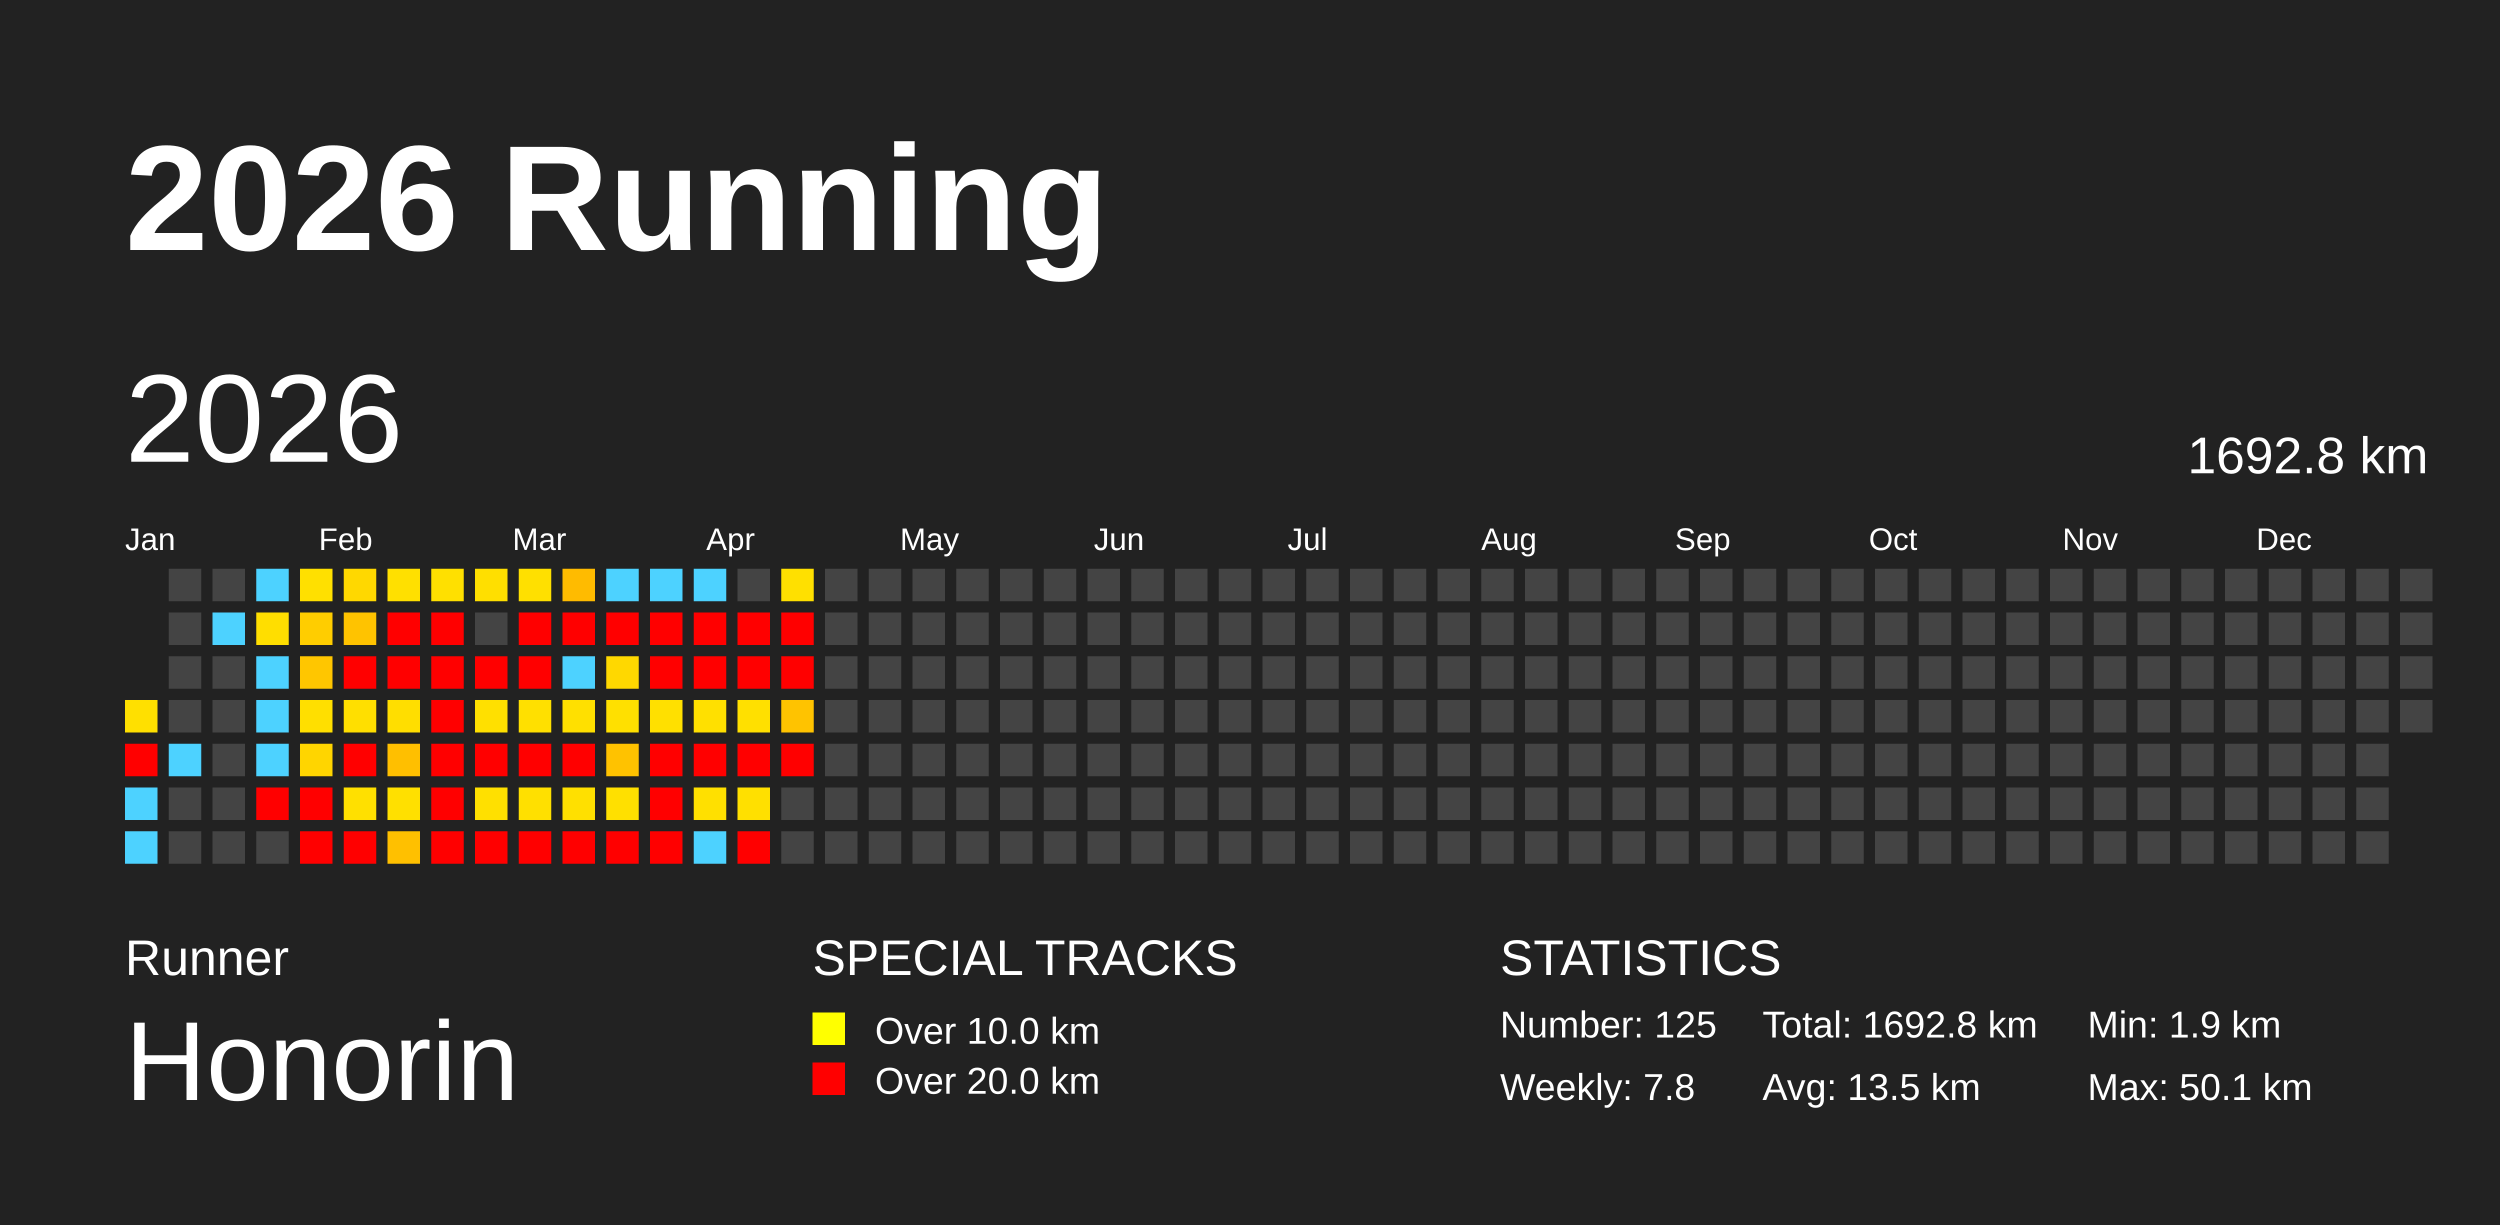
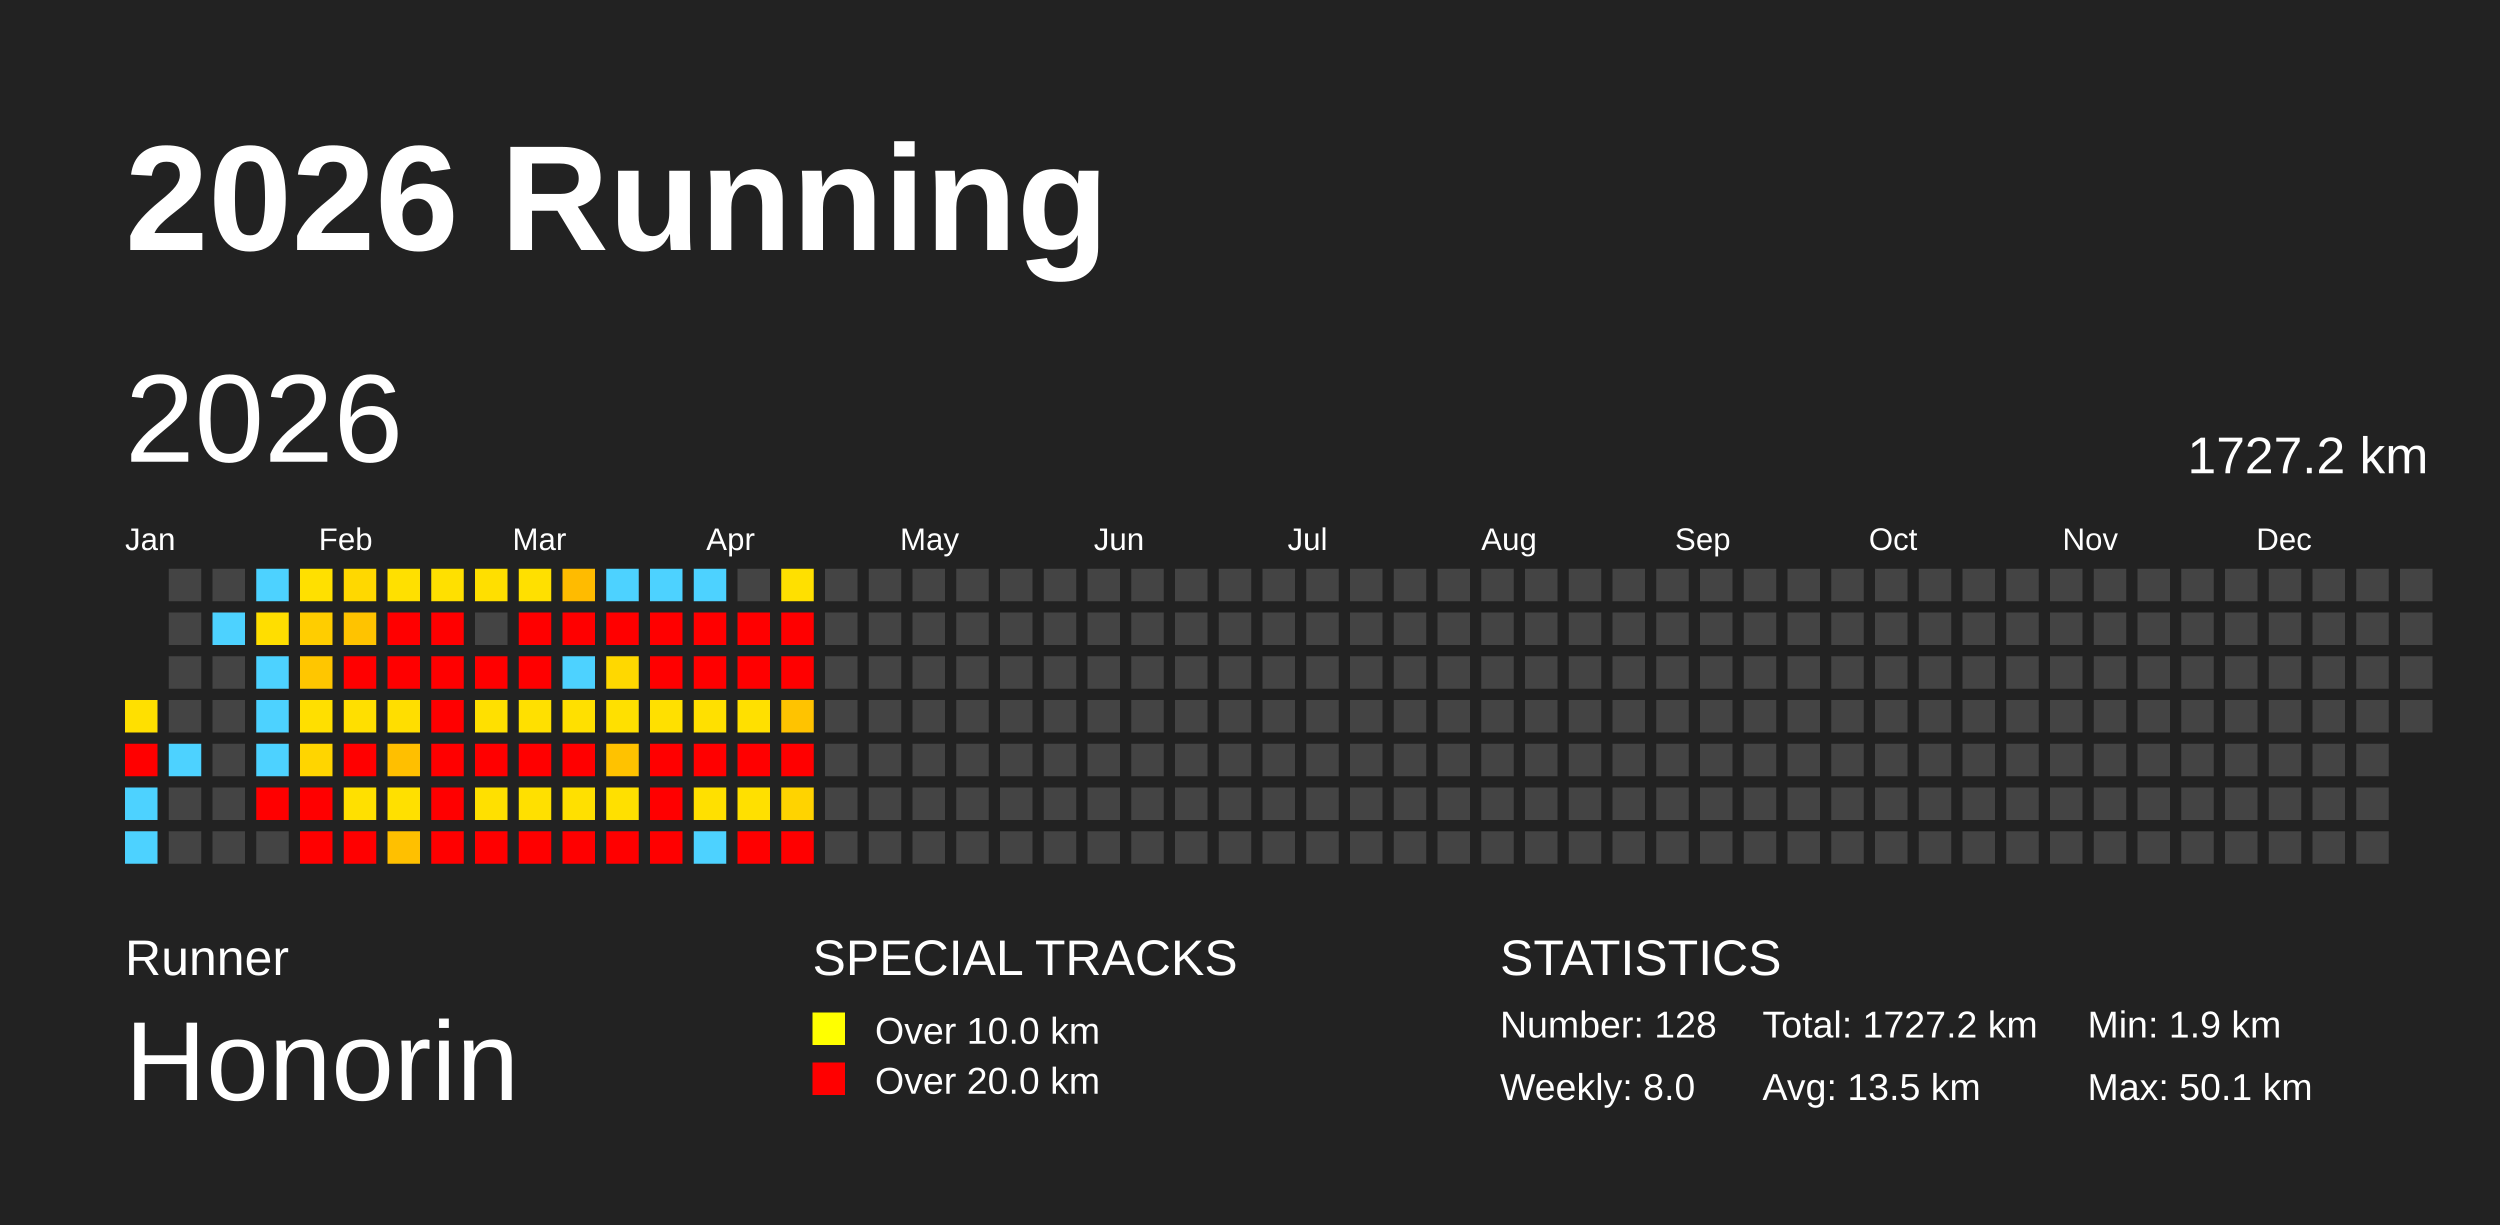
<svg xmlns="http://www.w3.org/2000/svg" baseProfile="full" height="98mm" version="1.1" viewBox="0,0,200,98" width="200mm">
  <defs />
  <rect fill="#222222" height="98" width="200" x="0" y="0" />
  <text fill="#FFFFFF" style="font-size:12px; font-family:Arial; font-weight:bold;" x="10" y="20">2026 Running</text>
  <text fill="#FFFFFF" style="font-size:4px; font-family:Arial" x="10" y="78">Runner</text>
  <text fill="#FFFFFF" style="font-size:9px; font-family:Arial" x="10" y="88">Honorin</text>
  <text fill="#FFFFFF" style="font-size:4px; font-family:Arial" x="65" y="78">SPECIAL TRACKS</text>
  <rect fill="yellow" height="2.6" width="2.6" x="65" y="81" />
  <text fill="#FFFFFF" style="font-size:3px; font-family:Arial" x="70" y="83.5">Over 10.0 km</text>
  <rect fill="red" height="2.6" width="2.6" x="65" y="85" />
  <text fill="#FFFFFF" style="font-size:3px; font-family:Arial" x="70" y="87.5">Over 20.0 km</text>
  <text fill="#FFFFFF" style="font-size:4px; font-family:Arial" x="120" y="78">STATISTICS</text>
-   <text fill="#FFFFFF" style="font-size:3px; font-family:Arial" x="120" y="83">Number: 125</text>
-   <text fill="#FFFFFF" style="font-size:3px; font-family:Arial" x="120" y="88">Weekly: 7.8</text>
-   <text fill="#FFFFFF" style="font-size:3px; font-family:Arial" x="141" y="83">Total: 1692.8 km</text>
+   <text fill="#FFFFFF" style="font-size:3px; font-family:Arial" x="120" y="83">Number: 128</text>
+   <text fill="#FFFFFF" style="font-size:3px; font-family:Arial" x="120" y="88">Weekly: 8.0</text>
+   <text fill="#FFFFFF" style="font-size:3px; font-family:Arial" x="141" y="83">Total: 1727.2 km</text>
  <text fill="#FFFFFF" style="font-size:3px; font-family:Arial" x="141" y="88">Avg: 13.5 km</text>
  <text fill="#FFFFFF" style="font-size:3px; font-family:Arial" x="167" y="83">Min: 1.9 km</text>
  <text fill="#FFFFFF" style="font-size:3px; font-family:Arial" x="167" y="88">Max: 50.1 km</text>
  <text dominant-baseline="hanging" fill="#FFFFFF" style="font-size:10.0px; font-family:Arial;" x="10" y="30">2026</text>
-   <text dominant-baseline="hanging" fill="#FFFFFF" style="font-size:4.125px; font-family:Arial;" x="175" y="35">1692.8 km</text>
+   <text dominant-baseline="hanging" fill="#FFFFFF" style="font-size:4.125px; font-family:Arial;" x="175" y="35">1727.2 km</text>
  <text fill="#FFFFFF" style="font-size:2.5px; font-family:Arial" x="10.0" y="44">Jan</text>
  <text fill="#FFFFFF" style="font-size:2.5px; font-family:Arial" x="25.5" y="44">Feb</text>
  <text fill="#FFFFFF" style="font-size:2.5px; font-family:Arial" x="41.0" y="44">Mar</text>
  <text fill="#FFFFFF" style="font-size:2.5px; font-family:Arial" x="56.5" y="44">Apr</text>
  <text fill="#FFFFFF" style="font-size:2.5px; font-family:Arial" x="72.0" y="44">May</text>
  <text fill="#FFFFFF" style="font-size:2.5px; font-family:Arial" x="87.5" y="44">Jun</text>
  <text fill="#FFFFFF" style="font-size:2.5px; font-family:Arial" x="103.0" y="44">Jul</text>
  <text fill="#FFFFFF" style="font-size:2.5px; font-family:Arial" x="118.5" y="44">Aug</text>
  <text fill="#FFFFFF" style="font-size:2.5px; font-family:Arial" x="134.0" y="44">Sep</text>
  <text fill="#FFFFFF" style="font-size:2.5px; font-family:Arial" x="149.5" y="44">Oct</text>
  <text fill="#FFFFFF" style="font-size:2.5px; font-family:Arial" x="165.0" y="44">Nov</text>
  <text fill="#FFFFFF" style="font-size:2.5px; font-family:Arial" x="180.5" y="44">Dec</text>
  <rect fill="#ffe000" height="2.6" width="2.6" x="10.0" y="56.0" />
  <rect fill="red" height="2.6" width="2.6" x="10.0" y="59.5" />
  <rect fill="#4dd2ff" height="2.6" width="2.6" x="10.0" y="63.0" />
  <rect fill="#4dd2ff" height="2.6" width="2.6" x="10.0" y="66.5" />
  <rect fill="#444444" height="2.6" width="2.6" x="13.5" y="45.5" />
  <rect fill="#444444" height="2.6" width="2.6" x="13.5" y="49.0" />
  <rect fill="#444444" height="2.6" width="2.6" x="13.5" y="52.5" />
  <rect fill="#444444" height="2.6" width="2.6" x="13.5" y="56.0" />
  <rect fill="#4dd2ff" height="2.6" width="2.6" x="13.5" y="59.5" />
  <rect fill="#444444" height="2.6" width="2.6" x="13.5" y="63.0" />
  <rect fill="#444444" height="2.6" width="2.6" x="13.5" y="66.5" />
  <rect fill="#444444" height="2.6" width="2.6" x="17.0" y="45.5" />
  <rect fill="#4dd2ff" height="2.6" width="2.6" x="17.0" y="49.0" />
  <rect fill="#444444" height="2.6" width="2.6" x="17.0" y="52.5" />
  <rect fill="#444444" height="2.6" width="2.6" x="17.0" y="56.0" />
  <rect fill="#444444" height="2.6" width="2.6" x="17.0" y="59.5" />
  <rect fill="#444444" height="2.6" width="2.6" x="17.0" y="63.0" />
  <rect fill="#444444" height="2.6" width="2.6" x="17.0" y="66.5" />
  <rect fill="#4dd2ff" height="2.6" width="2.6" x="20.5" y="45.5" />
  <rect fill="#ffde00" height="2.6" width="2.6" x="20.5" y="49.0" />
  <rect fill="#4dd2ff" height="2.6" width="2.6" x="20.5" y="52.5" />
  <rect fill="#4dd2ff" height="2.6" width="2.6" x="20.5" y="56.0" />
  <rect fill="#4dd2ff" height="2.6" width="2.6" x="20.5" y="59.5" />
  <rect fill="red" height="2.6" width="2.6" x="20.5" y="63.0" />
  <rect fill="#444444" height="2.6" width="2.6" x="20.5" y="66.5" />
  <rect fill="#ffe000" height="2.6" width="2.6" x="24.0" y="45.5" />
  <rect fill="#ffcd00" height="2.6" width="2.6" x="24.0" y="49.0" />
  <rect fill="#ffc600" height="2.6" width="2.6" x="24.0" y="52.5" />
  <rect fill="#ffdf00" height="2.6" width="2.6" x="24.0" y="56.0" />
  <rect fill="#ffd500" height="2.6" width="2.6" x="24.0" y="59.5" />
  <rect fill="red" height="2.6" width="2.6" x="24.0" y="63.0" />
  <rect fill="red" height="2.6" width="2.6" x="24.0" y="66.5" />
  <rect fill="#ffd800" height="2.6" width="2.6" x="27.5" y="45.5" />
  <rect fill="#ffc300" height="2.6" width="2.6" x="27.5" y="49.0" />
  <rect fill="red" height="2.6" width="2.6" x="27.5" y="52.5" />
  <rect fill="#ffdf00" height="2.6" width="2.6" x="27.5" y="56.0" />
  <rect fill="red" height="2.6" width="2.6" x="27.5" y="59.5" />
  <rect fill="#ffe000" height="2.6" width="2.6" x="27.5" y="63.0" />
  <rect fill="red" height="2.6" width="2.6" x="27.5" y="66.5" />
  <rect fill="#ffe000" height="2.6" width="2.6" x="31.0" y="45.5" />
  <rect fill="red" height="2.6" width="2.6" x="31.0" y="49.0" />
  <rect fill="red" height="2.6" width="2.6" x="31.0" y="52.5" />
  <rect fill="#ffde00" height="2.6" width="2.6" x="31.0" y="56.0" />
  <rect fill="#ffbf00" height="2.6" width="2.6" x="31.0" y="59.5" />
  <rect fill="#ffe000" height="2.6" width="2.6" x="31.0" y="63.0" />
  <rect fill="#ffc000" height="2.6" width="2.6" x="31.0" y="66.5" />
  <rect fill="#ffe000" height="2.6" width="2.6" x="34.5" y="45.5" />
  <rect fill="red" height="2.6" width="2.6" x="34.5" y="49.0" />
  <rect fill="red" height="2.6" width="2.6" x="34.5" y="52.5" />
  <rect fill="red" height="2.6" width="2.6" x="34.5" y="56.0" />
  <rect fill="red" height="2.6" width="2.6" x="34.5" y="59.5" />
  <rect fill="red" height="2.6" width="2.6" x="34.5" y="63.0" />
  <rect fill="red" height="2.6" width="2.6" x="34.5" y="66.5" />
  <rect fill="#ffdf00" height="2.6" width="2.6" x="38.0" y="45.5" />
  <rect fill="#444444" height="2.6" width="2.6" x="38.0" y="49.0" />
  <rect fill="red" height="2.6" width="2.6" x="38.0" y="52.5" />
  <rect fill="#ffe000" height="2.6" width="2.6" x="38.0" y="56.0" />
  <rect fill="red" height="2.6" width="2.6" x="38.0" y="59.5" />
  <rect fill="#ffe000" height="2.6" width="2.6" x="38.0" y="63.0" />
  <rect fill="red" height="2.6" width="2.6" x="38.0" y="66.5" />
  <rect fill="#ffe000" height="2.6" width="2.6" x="41.5" y="45.5" />
  <rect fill="red" height="2.6" width="2.6" x="41.5" y="49.0" />
  <rect fill="red" height="2.6" width="2.6" x="41.5" y="52.5" />
  <rect fill="#ffe000" height="2.6" width="2.6" x="41.5" y="56.0" />
  <rect fill="red" height="2.6" width="2.6" x="41.5" y="59.5" />
  <rect fill="#ffe000" height="2.6" width="2.6" x="41.5" y="63.0" />
  <rect fill="red" height="2.6" width="2.6" x="41.5" y="66.5" />
  <rect fill="#ffbb00" height="2.6" width="2.6" x="45.0" y="45.5" />
  <rect fill="red" height="2.6" width="2.6" x="45.0" y="49.0" />
  <rect fill="#4dd2ff" height="2.6" width="2.6" x="45.0" y="52.5" />
  <rect fill="#ffe000" height="2.6" width="2.6" x="45.0" y="56.0" />
  <rect fill="red" height="2.6" width="2.6" x="45.0" y="59.5" />
  <rect fill="#ffe000" height="2.6" width="2.6" x="45.0" y="63.0" />
  <rect fill="red" height="2.6" width="2.6" x="45.0" y="66.5" />
  <rect fill="#4dd2ff" height="2.6" width="2.6" x="48.5" y="45.5" />
  <rect fill="red" height="2.6" width="2.6" x="48.5" y="49.0" />
  <rect fill="#ffd800" height="2.6" width="2.6" x="48.5" y="52.5" />
  <rect fill="#ffe000" height="2.6" width="2.6" x="48.5" y="56.0" />
  <rect fill="#ffc200" height="2.6" width="2.6" x="48.5" y="59.5" />
  <rect fill="#ffe000" height="2.6" width="2.6" x="48.5" y="63.0" />
  <rect fill="red" height="2.6" width="2.6" x="48.5" y="66.5" />
  <rect fill="#4dd2ff" height="2.6" width="2.6" x="52.0" y="45.5" />
  <rect fill="red" height="2.6" width="2.6" x="52.0" y="49.0" />
  <rect fill="red" height="2.6" width="2.6" x="52.0" y="52.5" />
  <rect fill="#ffe000" height="2.6" width="2.6" x="52.0" y="56.0" />
  <rect fill="red" height="2.6" width="2.6" x="52.0" y="59.5" />
  <rect fill="red" height="2.6" width="2.6" x="52.0" y="63.0" />
  <rect fill="red" height="2.6" width="2.6" x="52.0" y="66.5" />
  <rect fill="#4dd2ff" height="2.6" width="2.6" x="55.5" y="45.5" />
  <rect fill="red" height="2.6" width="2.6" x="55.5" y="49.0" />
  <rect fill="red" height="2.6" width="2.6" x="55.5" y="52.5" />
  <rect fill="#ffe000" height="2.6" width="2.6" x="55.5" y="56.0" />
  <rect fill="red" height="2.6" width="2.6" x="55.5" y="59.5" />
  <rect fill="#ffe000" height="2.6" width="2.6" x="55.5" y="63.0" />
  <rect fill="#4dd2ff" height="2.6" width="2.6" x="55.5" y="66.5" />
  <rect fill="#444444" height="2.6" width="2.6" x="59.0" y="45.5" />
  <rect fill="red" height="2.6" width="2.6" x="59.0" y="49.0" />
  <rect fill="red" height="2.6" width="2.6" x="59.0" y="52.5" />
  <rect fill="#ffe000" height="2.6" width="2.6" x="59.0" y="56.0" />
  <rect fill="red" height="2.6" width="2.6" x="59.0" y="59.5" />
  <rect fill="#ffe000" height="2.6" width="2.6" x="59.0" y="63.0" />
  <rect fill="red" height="2.6" width="2.6" x="59.0" y="66.5" />
  <rect fill="#ffe000" height="2.6" width="2.6" x="62.5" y="45.5" />
  <rect fill="red" height="2.6" width="2.6" x="62.5" y="49.0" />
  <rect fill="red" height="2.6" width="2.6" x="62.5" y="52.5" />
  <rect fill="#ffc300" height="2.6" width="2.6" x="62.5" y="56.0" />
  <rect fill="red" height="2.6" width="2.6" x="62.5" y="59.5" />
-   <rect fill="#444444" height="2.6" width="2.6" x="62.5" y="63.0" />
-   <rect fill="#444444" height="2.6" width="2.6" x="62.5" y="66.5" />
+   <rect fill="#ffd300" height="2.6" width="2.6" x="62.5" y="63.0" />
+   <rect fill="red" height="2.6" width="2.6" x="62.5" y="66.5" />
  <rect fill="#444444" height="2.6" width="2.6" x="66.0" y="45.5" />
  <rect fill="#444444" height="2.6" width="2.6" x="66.0" y="49.0" />
  <rect fill="#444444" height="2.6" width="2.6" x="66.0" y="52.5" />
  <rect fill="#444444" height="2.6" width="2.6" x="66.0" y="56.0" />
  <rect fill="#444444" height="2.6" width="2.6" x="66.0" y="59.5" />
  <rect fill="#444444" height="2.6" width="2.6" x="66.0" y="63.0" />
  <rect fill="#444444" height="2.6" width="2.6" x="66.0" y="66.5" />
  <rect fill="#444444" height="2.6" width="2.6" x="69.5" y="45.5" />
  <rect fill="#444444" height="2.6" width="2.6" x="69.5" y="49.0" />
  <rect fill="#444444" height="2.6" width="2.6" x="69.5" y="52.5" />
  <rect fill="#444444" height="2.6" width="2.6" x="69.5" y="56.0" />
  <rect fill="#444444" height="2.6" width="2.6" x="69.5" y="59.5" />
  <rect fill="#444444" height="2.6" width="2.6" x="69.5" y="63.0" />
  <rect fill="#444444" height="2.6" width="2.6" x="69.5" y="66.5" />
  <rect fill="#444444" height="2.6" width="2.6" x="73.0" y="45.5" />
  <rect fill="#444444" height="2.6" width="2.6" x="73.0" y="49.0" />
  <rect fill="#444444" height="2.6" width="2.6" x="73.0" y="52.5" />
  <rect fill="#444444" height="2.6" width="2.6" x="73.0" y="56.0" />
  <rect fill="#444444" height="2.6" width="2.6" x="73.0" y="59.5" />
  <rect fill="#444444" height="2.6" width="2.6" x="73.0" y="63.0" />
  <rect fill="#444444" height="2.6" width="2.6" x="73.0" y="66.5" />
  <rect fill="#444444" height="2.6" width="2.6" x="76.5" y="45.5" />
  <rect fill="#444444" height="2.6" width="2.6" x="76.5" y="49.0" />
  <rect fill="#444444" height="2.6" width="2.6" x="76.5" y="52.5" />
  <rect fill="#444444" height="2.6" width="2.6" x="76.5" y="56.0" />
  <rect fill="#444444" height="2.6" width="2.6" x="76.5" y="59.5" />
  <rect fill="#444444" height="2.6" width="2.6" x="76.5" y="63.0" />
  <rect fill="#444444" height="2.6" width="2.6" x="76.5" y="66.5" />
  <rect fill="#444444" height="2.6" width="2.6" x="80.0" y="45.5" />
  <rect fill="#444444" height="2.6" width="2.6" x="80.0" y="49.0" />
  <rect fill="#444444" height="2.6" width="2.6" x="80.0" y="52.5" />
  <rect fill="#444444" height="2.6" width="2.6" x="80.0" y="56.0" />
  <rect fill="#444444" height="2.6" width="2.6" x="80.0" y="59.5" />
  <rect fill="#444444" height="2.6" width="2.6" x="80.0" y="63.0" />
  <rect fill="#444444" height="2.6" width="2.6" x="80.0" y="66.5" />
  <rect fill="#444444" height="2.6" width="2.6" x="83.5" y="45.5" />
  <rect fill="#444444" height="2.6" width="2.6" x="83.5" y="49.0" />
  <rect fill="#444444" height="2.6" width="2.6" x="83.5" y="52.5" />
  <rect fill="#444444" height="2.6" width="2.6" x="83.5" y="56.0" />
  <rect fill="#444444" height="2.6" width="2.6" x="83.5" y="59.5" />
  <rect fill="#444444" height="2.6" width="2.6" x="83.5" y="63.0" />
  <rect fill="#444444" height="2.6" width="2.6" x="83.5" y="66.5" />
  <rect fill="#444444" height="2.6" width="2.6" x="87.0" y="45.5" />
  <rect fill="#444444" height="2.6" width="2.6" x="87.0" y="49.0" />
  <rect fill="#444444" height="2.6" width="2.6" x="87.0" y="52.5" />
  <rect fill="#444444" height="2.6" width="2.6" x="87.0" y="56.0" />
  <rect fill="#444444" height="2.6" width="2.6" x="87.0" y="59.5" />
  <rect fill="#444444" height="2.6" width="2.6" x="87.0" y="63.0" />
  <rect fill="#444444" height="2.6" width="2.6" x="87.0" y="66.5" />
  <rect fill="#444444" height="2.6" width="2.6" x="90.5" y="45.5" />
  <rect fill="#444444" height="2.6" width="2.6" x="90.5" y="49.0" />
  <rect fill="#444444" height="2.6" width="2.6" x="90.5" y="52.5" />
  <rect fill="#444444" height="2.6" width="2.6" x="90.5" y="56.0" />
  <rect fill="#444444" height="2.6" width="2.6" x="90.5" y="59.5" />
  <rect fill="#444444" height="2.6" width="2.6" x="90.5" y="63.0" />
  <rect fill="#444444" height="2.6" width="2.6" x="90.5" y="66.5" />
  <rect fill="#444444" height="2.6" width="2.6" x="94.0" y="45.5" />
  <rect fill="#444444" height="2.6" width="2.6" x="94.0" y="49.0" />
  <rect fill="#444444" height="2.6" width="2.6" x="94.0" y="52.5" />
  <rect fill="#444444" height="2.6" width="2.6" x="94.0" y="56.0" />
  <rect fill="#444444" height="2.6" width="2.6" x="94.0" y="59.5" />
  <rect fill="#444444" height="2.6" width="2.6" x="94.0" y="63.0" />
  <rect fill="#444444" height="2.6" width="2.6" x="94.0" y="66.5" />
  <rect fill="#444444" height="2.6" width="2.6" x="97.5" y="45.5" />
  <rect fill="#444444" height="2.6" width="2.6" x="97.5" y="49.0" />
  <rect fill="#444444" height="2.6" width="2.6" x="97.5" y="52.5" />
  <rect fill="#444444" height="2.6" width="2.6" x="97.5" y="56.0" />
  <rect fill="#444444" height="2.6" width="2.6" x="97.5" y="59.5" />
  <rect fill="#444444" height="2.6" width="2.6" x="97.5" y="63.0" />
  <rect fill="#444444" height="2.6" width="2.6" x="97.5" y="66.5" />
  <rect fill="#444444" height="2.6" width="2.6" x="101.0" y="45.5" />
  <rect fill="#444444" height="2.6" width="2.6" x="101.0" y="49.0" />
  <rect fill="#444444" height="2.6" width="2.6" x="101.0" y="52.5" />
  <rect fill="#444444" height="2.6" width="2.6" x="101.0" y="56.0" />
  <rect fill="#444444" height="2.6" width="2.6" x="101.0" y="59.5" />
  <rect fill="#444444" height="2.6" width="2.6" x="101.0" y="63.0" />
  <rect fill="#444444" height="2.6" width="2.6" x="101.0" y="66.5" />
  <rect fill="#444444" height="2.6" width="2.6" x="104.5" y="45.5" />
  <rect fill="#444444" height="2.6" width="2.6" x="104.5" y="49.0" />
  <rect fill="#444444" height="2.6" width="2.6" x="104.5" y="52.5" />
  <rect fill="#444444" height="2.6" width="2.6" x="104.5" y="56.0" />
  <rect fill="#444444" height="2.6" width="2.6" x="104.5" y="59.5" />
  <rect fill="#444444" height="2.6" width="2.6" x="104.5" y="63.0" />
  <rect fill="#444444" height="2.6" width="2.6" x="104.5" y="66.5" />
  <rect fill="#444444" height="2.6" width="2.6" x="108.0" y="45.5" />
  <rect fill="#444444" height="2.6" width="2.6" x="108.0" y="49.0" />
  <rect fill="#444444" height="2.6" width="2.6" x="108.0" y="52.5" />
  <rect fill="#444444" height="2.6" width="2.6" x="108.0" y="56.0" />
  <rect fill="#444444" height="2.6" width="2.6" x="108.0" y="59.5" />
  <rect fill="#444444" height="2.6" width="2.6" x="108.0" y="63.0" />
  <rect fill="#444444" height="2.6" width="2.6" x="108.0" y="66.5" />
  <rect fill="#444444" height="2.6" width="2.6" x="111.5" y="45.5" />
  <rect fill="#444444" height="2.6" width="2.6" x="111.5" y="49.0" />
  <rect fill="#444444" height="2.6" width="2.6" x="111.5" y="52.5" />
  <rect fill="#444444" height="2.6" width="2.6" x="111.5" y="56.0" />
  <rect fill="#444444" height="2.6" width="2.6" x="111.5" y="59.5" />
  <rect fill="#444444" height="2.6" width="2.6" x="111.5" y="63.0" />
  <rect fill="#444444" height="2.6" width="2.6" x="111.5" y="66.5" />
  <rect fill="#444444" height="2.6" width="2.6" x="115.0" y="45.5" />
  <rect fill="#444444" height="2.6" width="2.6" x="115.0" y="49.0" />
  <rect fill="#444444" height="2.6" width="2.6" x="115.0" y="52.5" />
  <rect fill="#444444" height="2.6" width="2.6" x="115.0" y="56.0" />
  <rect fill="#444444" height="2.6" width="2.6" x="115.0" y="59.5" />
  <rect fill="#444444" height="2.6" width="2.6" x="115.0" y="63.0" />
  <rect fill="#444444" height="2.6" width="2.6" x="115.0" y="66.5" />
  <rect fill="#444444" height="2.6" width="2.6" x="118.5" y="45.5" />
  <rect fill="#444444" height="2.6" width="2.6" x="118.5" y="49.0" />
  <rect fill="#444444" height="2.6" width="2.6" x="118.5" y="52.5" />
  <rect fill="#444444" height="2.6" width="2.6" x="118.5" y="56.0" />
  <rect fill="#444444" height="2.6" width="2.6" x="118.5" y="59.5" />
  <rect fill="#444444" height="2.6" width="2.6" x="118.5" y="63.0" />
  <rect fill="#444444" height="2.6" width="2.6" x="118.5" y="66.5" />
  <rect fill="#444444" height="2.6" width="2.6" x="122.0" y="45.5" />
  <rect fill="#444444" height="2.6" width="2.6" x="122.0" y="49.0" />
  <rect fill="#444444" height="2.6" width="2.6" x="122.0" y="52.5" />
  <rect fill="#444444" height="2.6" width="2.6" x="122.0" y="56.0" />
  <rect fill="#444444" height="2.6" width="2.6" x="122.0" y="59.5" />
  <rect fill="#444444" height="2.6" width="2.6" x="122.0" y="63.0" />
  <rect fill="#444444" height="2.6" width="2.6" x="122.0" y="66.5" />
  <rect fill="#444444" height="2.6" width="2.6" x="125.5" y="45.5" />
  <rect fill="#444444" height="2.6" width="2.6" x="125.5" y="49.0" />
  <rect fill="#444444" height="2.6" width="2.6" x="125.5" y="52.5" />
  <rect fill="#444444" height="2.6" width="2.6" x="125.5" y="56.0" />
  <rect fill="#444444" height="2.6" width="2.6" x="125.5" y="59.5" />
  <rect fill="#444444" height="2.6" width="2.6" x="125.5" y="63.0" />
  <rect fill="#444444" height="2.6" width="2.6" x="125.5" y="66.5" />
  <rect fill="#444444" height="2.6" width="2.6" x="129.0" y="45.5" />
  <rect fill="#444444" height="2.6" width="2.6" x="129.0" y="49.0" />
  <rect fill="#444444" height="2.6" width="2.6" x="129.0" y="52.5" />
  <rect fill="#444444" height="2.6" width="2.6" x="129.0" y="56.0" />
  <rect fill="#444444" height="2.6" width="2.6" x="129.0" y="59.5" />
  <rect fill="#444444" height="2.6" width="2.6" x="129.0" y="63.0" />
  <rect fill="#444444" height="2.6" width="2.6" x="129.0" y="66.5" />
  <rect fill="#444444" height="2.6" width="2.6" x="132.5" y="45.5" />
  <rect fill="#444444" height="2.6" width="2.6" x="132.5" y="49.0" />
  <rect fill="#444444" height="2.6" width="2.6" x="132.5" y="52.5" />
  <rect fill="#444444" height="2.6" width="2.6" x="132.5" y="56.0" />
  <rect fill="#444444" height="2.6" width="2.6" x="132.5" y="59.5" />
  <rect fill="#444444" height="2.6" width="2.6" x="132.5" y="63.0" />
  <rect fill="#444444" height="2.6" width="2.6" x="132.5" y="66.5" />
  <rect fill="#444444" height="2.6" width="2.6" x="136.0" y="45.5" />
  <rect fill="#444444" height="2.6" width="2.6" x="136.0" y="49.0" />
  <rect fill="#444444" height="2.6" width="2.6" x="136.0" y="52.5" />
  <rect fill="#444444" height="2.6" width="2.6" x="136.0" y="56.0" />
  <rect fill="#444444" height="2.6" width="2.6" x="136.0" y="59.5" />
  <rect fill="#444444" height="2.6" width="2.6" x="136.0" y="63.0" />
  <rect fill="#444444" height="2.6" width="2.6" x="136.0" y="66.5" />
  <rect fill="#444444" height="2.6" width="2.6" x="139.5" y="45.5" />
  <rect fill="#444444" height="2.6" width="2.6" x="139.5" y="49.0" />
  <rect fill="#444444" height="2.6" width="2.6" x="139.5" y="52.5" />
  <rect fill="#444444" height="2.6" width="2.6" x="139.5" y="56.0" />
  <rect fill="#444444" height="2.6" width="2.6" x="139.5" y="59.5" />
  <rect fill="#444444" height="2.6" width="2.6" x="139.5" y="63.0" />
  <rect fill="#444444" height="2.6" width="2.6" x="139.5" y="66.5" />
  <rect fill="#444444" height="2.6" width="2.6" x="143.0" y="45.5" />
  <rect fill="#444444" height="2.6" width="2.6" x="143.0" y="49.0" />
  <rect fill="#444444" height="2.6" width="2.6" x="143.0" y="52.5" />
  <rect fill="#444444" height="2.6" width="2.6" x="143.0" y="56.0" />
  <rect fill="#444444" height="2.6" width="2.6" x="143.0" y="59.5" />
  <rect fill="#444444" height="2.6" width="2.6" x="143.0" y="63.0" />
  <rect fill="#444444" height="2.6" width="2.6" x="143.0" y="66.5" />
  <rect fill="#444444" height="2.6" width="2.6" x="146.5" y="45.5" />
  <rect fill="#444444" height="2.6" width="2.6" x="146.5" y="49.0" />
  <rect fill="#444444" height="2.6" width="2.6" x="146.5" y="52.5" />
  <rect fill="#444444" height="2.6" width="2.6" x="146.5" y="56.0" />
  <rect fill="#444444" height="2.6" width="2.6" x="146.5" y="59.5" />
  <rect fill="#444444" height="2.6" width="2.6" x="146.5" y="63.0" />
  <rect fill="#444444" height="2.6" width="2.6" x="146.5" y="66.5" />
  <rect fill="#444444" height="2.6" width="2.6" x="150.0" y="45.5" />
  <rect fill="#444444" height="2.6" width="2.6" x="150.0" y="49.0" />
  <rect fill="#444444" height="2.6" width="2.6" x="150.0" y="52.5" />
  <rect fill="#444444" height="2.6" width="2.6" x="150.0" y="56.0" />
  <rect fill="#444444" height="2.6" width="2.6" x="150.0" y="59.5" />
  <rect fill="#444444" height="2.6" width="2.6" x="150.0" y="63.0" />
  <rect fill="#444444" height="2.6" width="2.6" x="150.0" y="66.5" />
  <rect fill="#444444" height="2.6" width="2.6" x="153.5" y="45.5" />
  <rect fill="#444444" height="2.6" width="2.6" x="153.5" y="49.0" />
  <rect fill="#444444" height="2.6" width="2.6" x="153.5" y="52.5" />
  <rect fill="#444444" height="2.6" width="2.6" x="153.5" y="56.0" />
  <rect fill="#444444" height="2.6" width="2.6" x="153.5" y="59.5" />
  <rect fill="#444444" height="2.6" width="2.6" x="153.5" y="63.0" />
  <rect fill="#444444" height="2.6" width="2.6" x="153.5" y="66.5" />
  <rect fill="#444444" height="2.6" width="2.6" x="157.0" y="45.5" />
  <rect fill="#444444" height="2.6" width="2.6" x="157.0" y="49.0" />
  <rect fill="#444444" height="2.6" width="2.6" x="157.0" y="52.5" />
  <rect fill="#444444" height="2.6" width="2.6" x="157.0" y="56.0" />
  <rect fill="#444444" height="2.6" width="2.6" x="157.0" y="59.5" />
  <rect fill="#444444" height="2.6" width="2.6" x="157.0" y="63.0" />
  <rect fill="#444444" height="2.6" width="2.6" x="157.0" y="66.5" />
  <rect fill="#444444" height="2.6" width="2.6" x="160.5" y="45.5" />
  <rect fill="#444444" height="2.6" width="2.6" x="160.5" y="49.0" />
  <rect fill="#444444" height="2.6" width="2.6" x="160.5" y="52.5" />
  <rect fill="#444444" height="2.6" width="2.6" x="160.5" y="56.0" />
  <rect fill="#444444" height="2.6" width="2.6" x="160.5" y="59.5" />
  <rect fill="#444444" height="2.6" width="2.6" x="160.5" y="63.0" />
  <rect fill="#444444" height="2.6" width="2.6" x="160.5" y="66.5" />
  <rect fill="#444444" height="2.6" width="2.6" x="164.0" y="45.5" />
  <rect fill="#444444" height="2.6" width="2.6" x="164.0" y="49.0" />
  <rect fill="#444444" height="2.6" width="2.6" x="164.0" y="52.5" />
  <rect fill="#444444" height="2.6" width="2.6" x="164.0" y="56.0" />
  <rect fill="#444444" height="2.6" width="2.6" x="164.0" y="59.5" />
  <rect fill="#444444" height="2.6" width="2.6" x="164.0" y="63.0" />
  <rect fill="#444444" height="2.6" width="2.6" x="164.0" y="66.5" />
  <rect fill="#444444" height="2.6" width="2.6" x="167.5" y="45.5" />
  <rect fill="#444444" height="2.6" width="2.6" x="167.5" y="49.0" />
  <rect fill="#444444" height="2.6" width="2.6" x="167.5" y="52.5" />
  <rect fill="#444444" height="2.6" width="2.6" x="167.5" y="56.0" />
  <rect fill="#444444" height="2.6" width="2.6" x="167.5" y="59.5" />
  <rect fill="#444444" height="2.6" width="2.6" x="167.5" y="63.0" />
  <rect fill="#444444" height="2.6" width="2.6" x="167.5" y="66.5" />
  <rect fill="#444444" height="2.6" width="2.6" x="171.0" y="45.5" />
  <rect fill="#444444" height="2.6" width="2.6" x="171.0" y="49.0" />
  <rect fill="#444444" height="2.6" width="2.6" x="171.0" y="52.5" />
  <rect fill="#444444" height="2.6" width="2.6" x="171.0" y="56.0" />
  <rect fill="#444444" height="2.6" width="2.6" x="171.0" y="59.5" />
  <rect fill="#444444" height="2.6" width="2.6" x="171.0" y="63.0" />
  <rect fill="#444444" height="2.6" width="2.6" x="171.0" y="66.5" />
  <rect fill="#444444" height="2.6" width="2.6" x="174.5" y="45.5" />
  <rect fill="#444444" height="2.6" width="2.6" x="174.5" y="49.0" />
  <rect fill="#444444" height="2.6" width="2.6" x="174.5" y="52.5" />
  <rect fill="#444444" height="2.6" width="2.6" x="174.5" y="56.0" />
  <rect fill="#444444" height="2.6" width="2.6" x="174.5" y="59.5" />
  <rect fill="#444444" height="2.6" width="2.6" x="174.5" y="63.0" />
  <rect fill="#444444" height="2.6" width="2.6" x="174.5" y="66.5" />
  <rect fill="#444444" height="2.6" width="2.6" x="178.0" y="45.5" />
  <rect fill="#444444" height="2.6" width="2.6" x="178.0" y="49.0" />
  <rect fill="#444444" height="2.6" width="2.6" x="178.0" y="52.5" />
  <rect fill="#444444" height="2.6" width="2.6" x="178.0" y="56.0" />
  <rect fill="#444444" height="2.6" width="2.6" x="178.0" y="59.5" />
  <rect fill="#444444" height="2.6" width="2.6" x="178.0" y="63.0" />
  <rect fill="#444444" height="2.6" width="2.6" x="178.0" y="66.5" />
  <rect fill="#444444" height="2.6" width="2.6" x="181.5" y="45.5" />
  <rect fill="#444444" height="2.6" width="2.6" x="181.5" y="49.0" />
  <rect fill="#444444" height="2.6" width="2.6" x="181.5" y="52.5" />
  <rect fill="#444444" height="2.6" width="2.6" x="181.5" y="56.0" />
  <rect fill="#444444" height="2.6" width="2.6" x="181.5" y="59.5" />
  <rect fill="#444444" height="2.6" width="2.6" x="181.5" y="63.0" />
  <rect fill="#444444" height="2.6" width="2.6" x="181.5" y="66.5" />
  <rect fill="#444444" height="2.6" width="2.6" x="185.0" y="45.5" />
  <rect fill="#444444" height="2.6" width="2.6" x="185.0" y="49.0" />
  <rect fill="#444444" height="2.6" width="2.6" x="185.0" y="52.5" />
  <rect fill="#444444" height="2.6" width="2.6" x="185.0" y="56.0" />
  <rect fill="#444444" height="2.6" width="2.6" x="185.0" y="59.5" />
  <rect fill="#444444" height="2.6" width="2.6" x="185.0" y="63.0" />
  <rect fill="#444444" height="2.6" width="2.6" x="185.0" y="66.5" />
  <rect fill="#444444" height="2.6" width="2.6" x="188.5" y="45.5" />
  <rect fill="#444444" height="2.6" width="2.6" x="188.5" y="49.0" />
  <rect fill="#444444" height="2.6" width="2.6" x="188.5" y="52.5" />
  <rect fill="#444444" height="2.6" width="2.6" x="188.5" y="56.0" />
  <rect fill="#444444" height="2.6" width="2.6" x="188.5" y="59.5" />
  <rect fill="#444444" height="2.6" width="2.6" x="188.5" y="63.0" />
  <rect fill="#444444" height="2.6" width="2.6" x="188.5" y="66.5" />
  <rect fill="#444444" height="2.6" width="2.6" x="192.0" y="45.5" />
  <rect fill="#444444" height="2.6" width="2.6" x="192.0" y="49.0" />
  <rect fill="#444444" height="2.6" width="2.6" x="192.0" y="52.5" />
  <rect fill="#444444" height="2.6" width="2.6" x="192.0" y="56.0" />
</svg>
